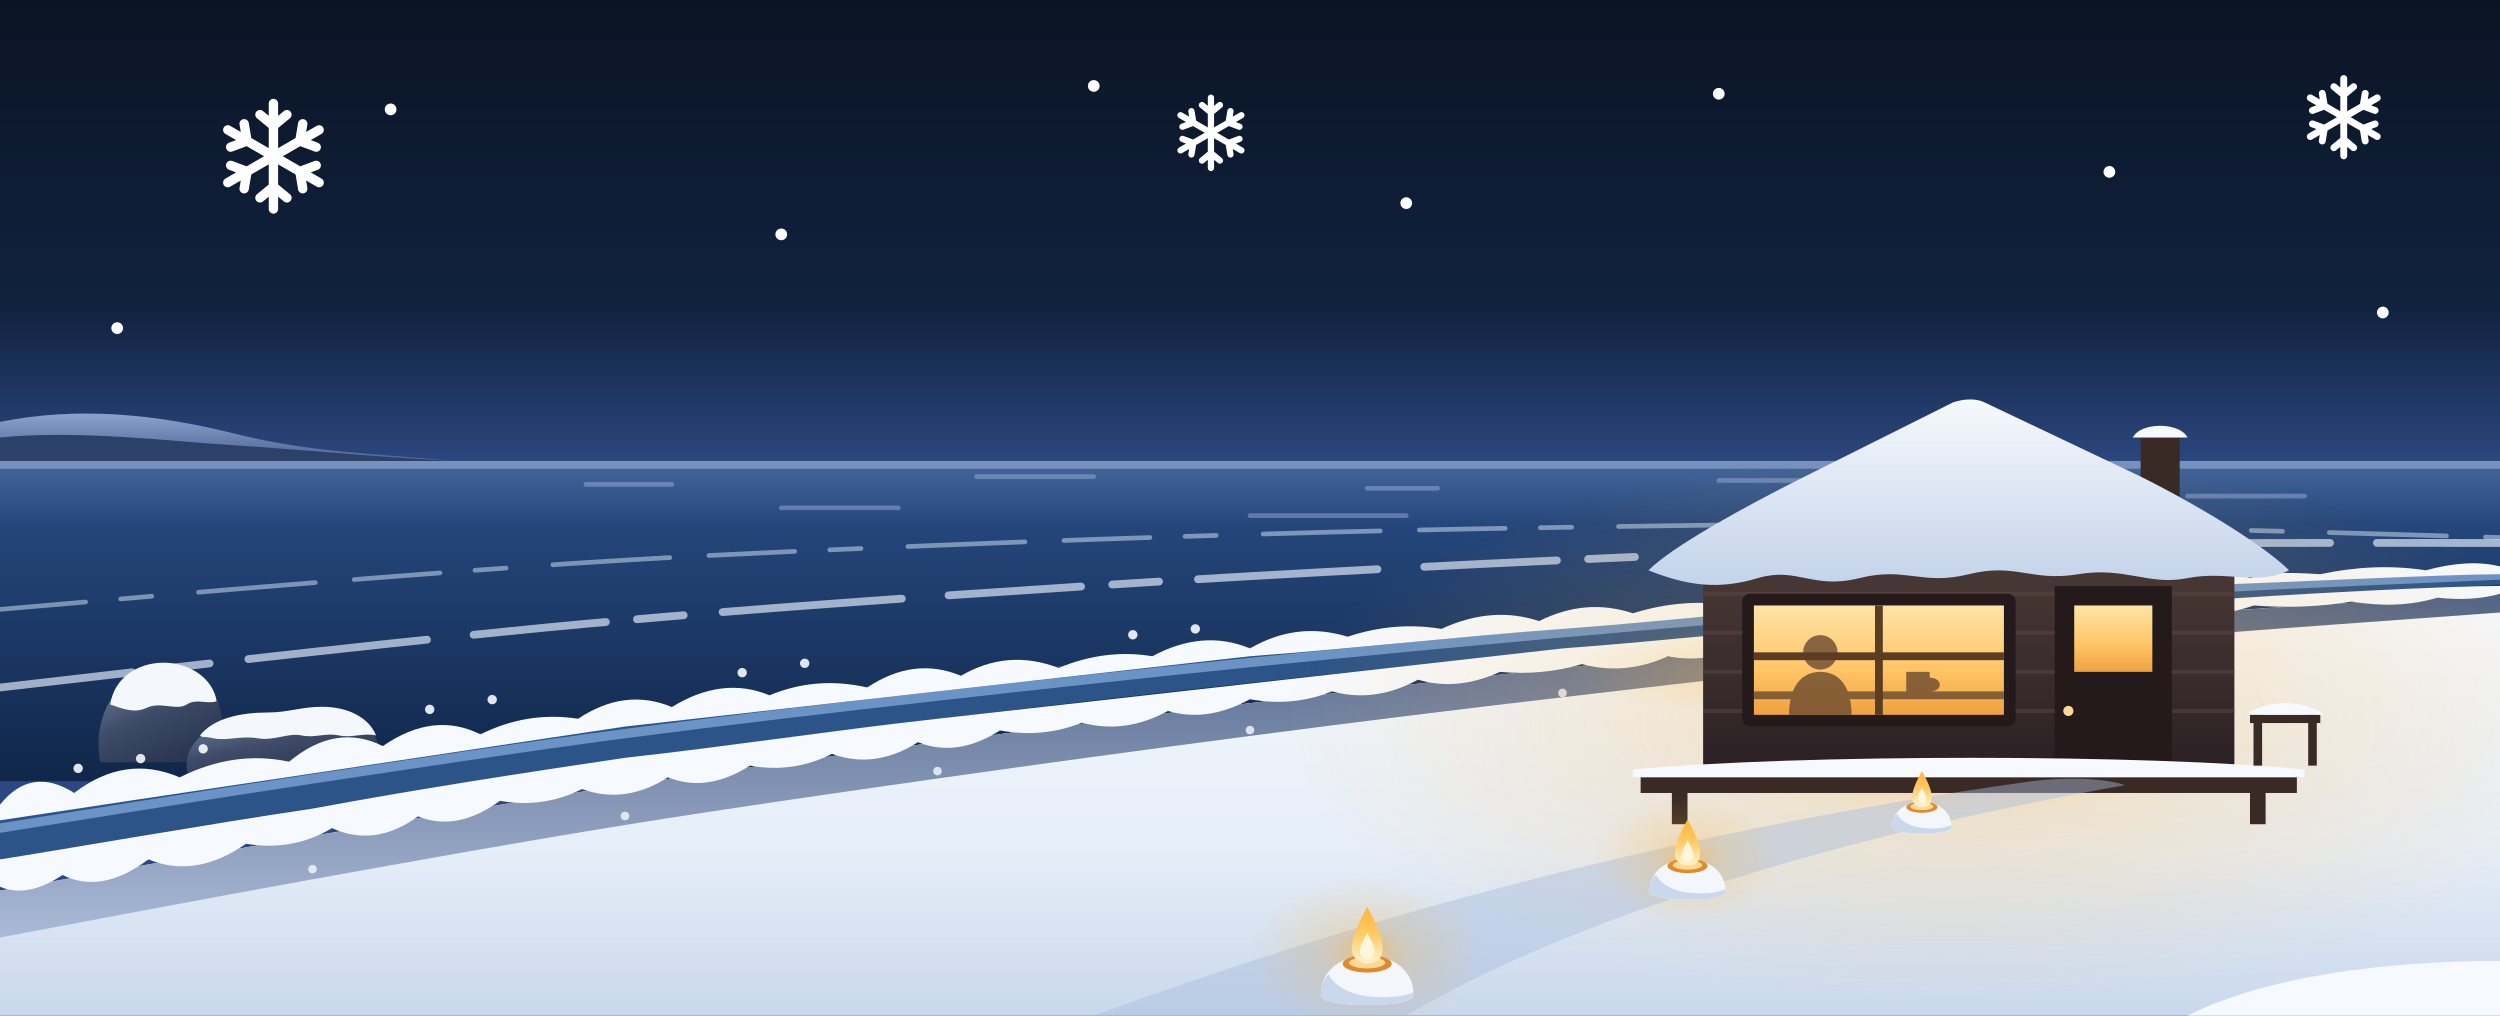
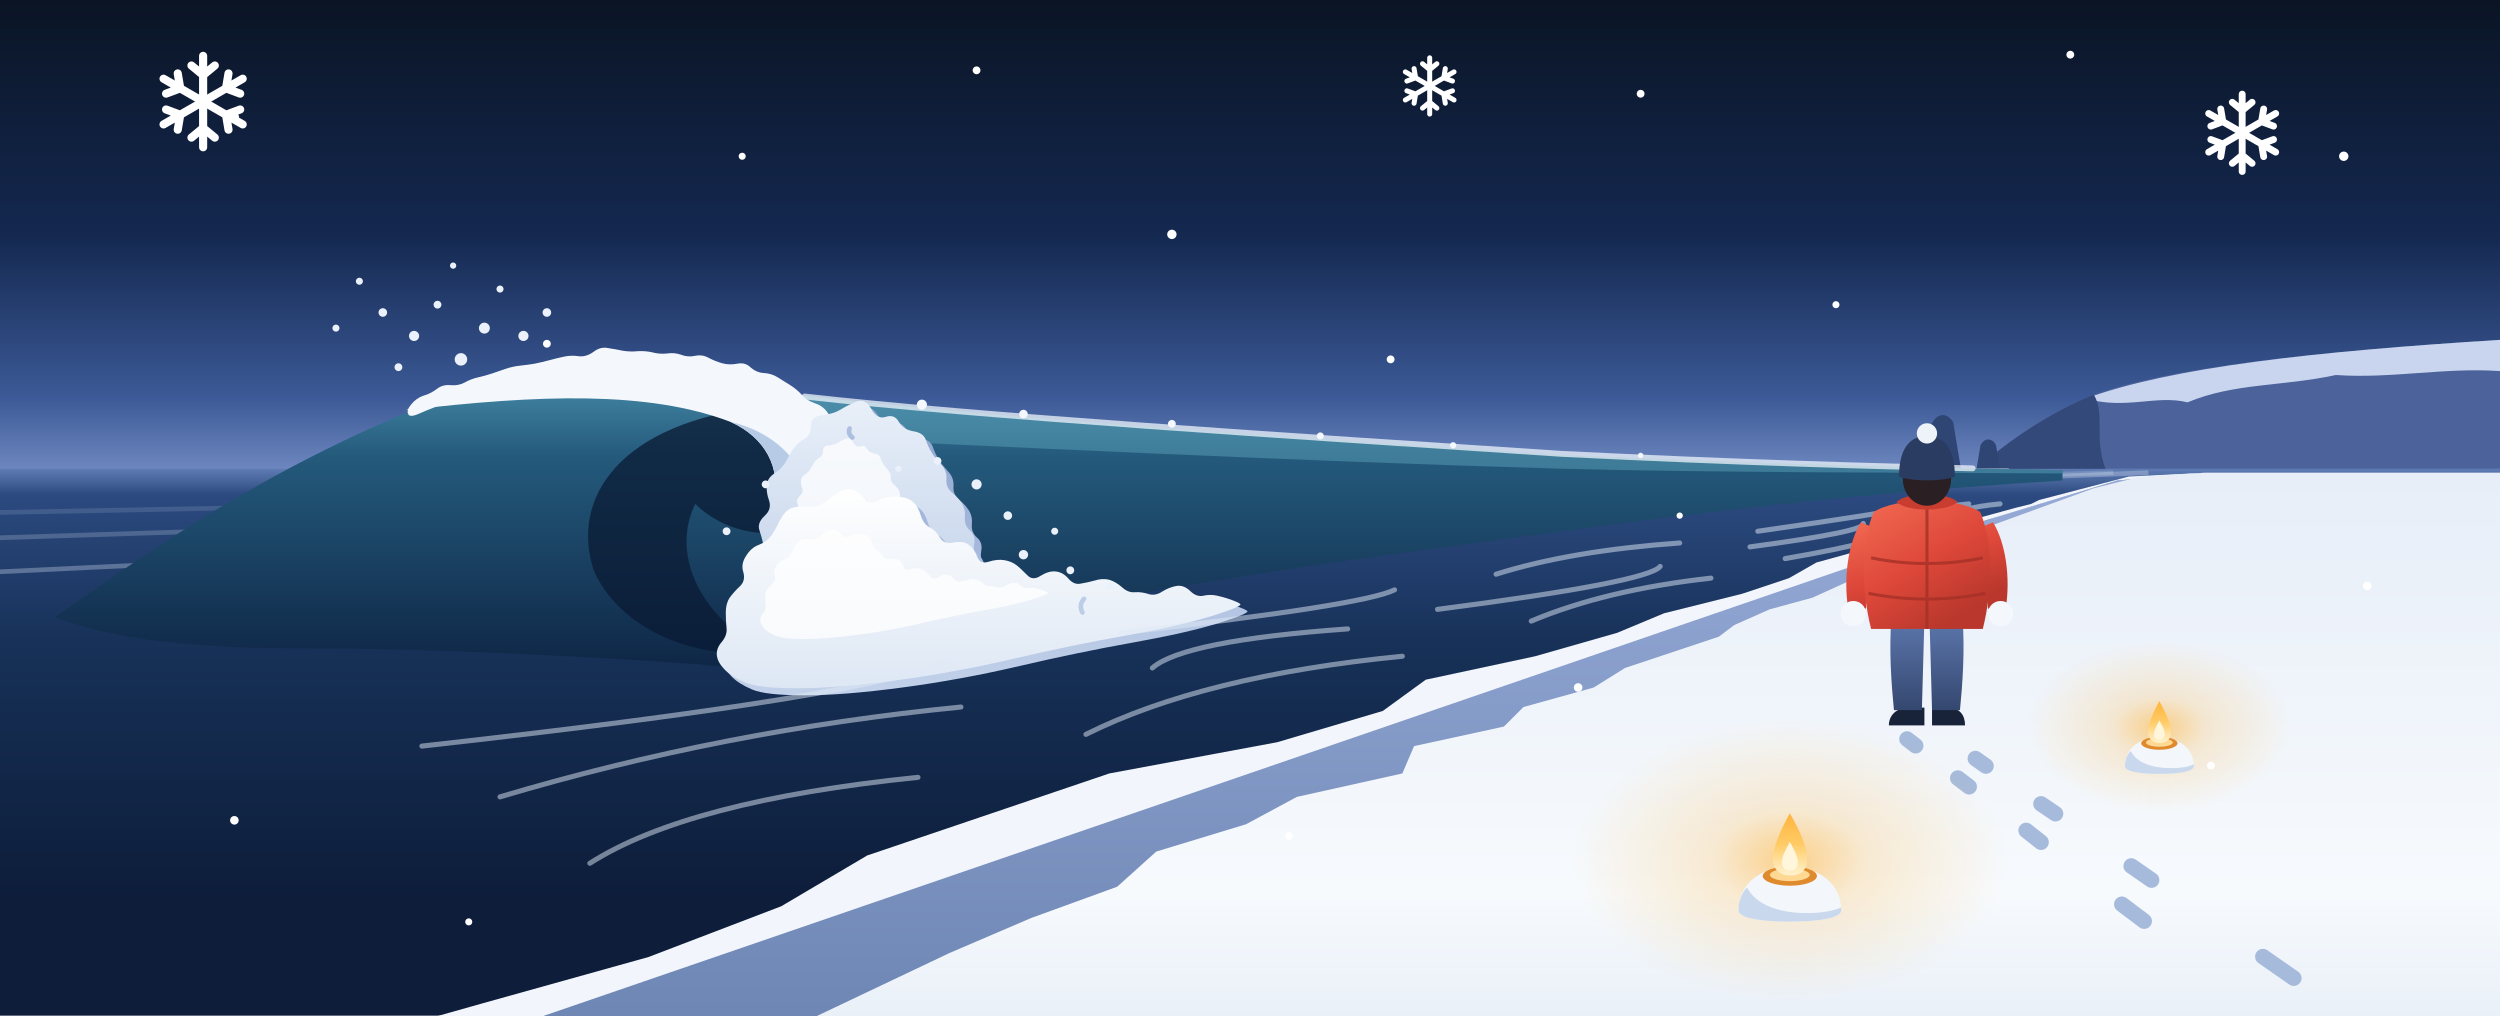
<svg xmlns="http://www.w3.org/2000/svg" viewBox="0 0 640 260" aria-hidden="true" focusable="false">
  <defs>
-     <linearGradient id="sea-sky" x2="0" y2="1">
+     <linearGradient id="sea-sky" x2="0" y2="120" gradientUnits="userSpaceOnUse">
      <stop offset="0" stop-color="#0a1424" />
-       <stop offset=".3" stop-color="#11223f" />
-       <stop offset=".46" stop-color="#2c4880" />
+       <stop offset=".5" stop-color="#142850" />
+       <stop offset=".85" stop-color="#3c5a97" />
+       <stop offset="1" stop-color="#6d86bf" />
    </linearGradient>
-     <linearGradient id="sea-sea" x2="0" y2="1">
-       <stop offset="0" stop-color="#46679c" />
-       <stop offset=".2" stop-color="#24467a" />
-       <stop offset="1" stop-color="#10264a" />
+     <linearGradient id="sea-sea" x2="0" y1="120" y2="230" gradientUnits="userSpaceOnUse">
+       <stop offset="0" stop-color="#5f7bb4" />
+       <stop offset=".06" stop-color="#2c4a80" />
+       <stop offset=".4" stop-color="#173158" />
+       <stop offset="1" stop-color="#0d1d3a" />
    </linearGradient>
-     <linearGradient id="sea-cape" x2="0" y2="1">
-       <stop offset="0" stop-color="#8ca2cc" />
-       <stop offset="1" stop-color="#4c6496" />
+     <linearGradient id="sea-face" x2="0" y1="94" y2="170" gradientUnits="userSpaceOnUse">
+       <stop offset="0" stop-color="#4a8fac" />
+       <stop offset=".3" stop-color="#245a7c" />
+       <stop offset="1" stop-color="#0f2747" />
    </linearGradient>
-     <linearGradient id="sea-beach" x2="0" y2="1">
-       <stop offset="0" stop-color="#f6f9fd" />
-       <stop offset=".6" stop-color="#e6eef8" />
+     <linearGradient id="sea-wet" x2="0" y2="1">
+       <stop offset="0" stop-color="#97abd8" />
+       <stop offset="1" stop-color="#56719f" />
+     </linearGradient>
+     <linearGradient id="sea-snow" x2="0" y2="1">
+       <stop offset="0" stop-color="#e7eef8" />
+       <stop offset=".5" stop-color="#f7fafd" />
      <stop offset="1" stop-color="#c9d8ec" />
    </linearGradient>
-     <linearGradient id="sea-wet" x2="0" y2="1">
-       <stop offset="0" stop-color="#4f6286" />
-       <stop offset="1" stop-color="#a9b9d6" />
+     <linearGradient id="sea-l" x2="0" y2="1">
+       <stop offset="0" stop-color="#ffffff" />
+       <stop offset="1" stop-color="#e2ebf6" />
    </linearGradient>
-     <linearGradient id="sea-wood" x2="0" y2="1">
-       <stop offset="0" stop-color="#4a3a36" />
-       <stop offset="1" stop-color="#2a2024" />
+     <linearGradient id="sea-s" x2="0" y2="1">
+       <stop offset="0" stop-color="#b9cbe6" />
+       <stop offset="1" stop-color="#dce6f3" />
    </linearGradient>
-     <linearGradient id="sea-roof" x2="0" y2="1">
-       <stop offset="0" stop-color="#f6f9fd" />
-       <stop offset="1" stop-color="#c3d3ea" />
+     <linearGradient id="sea-jacket" x2=".6" y2="1">
+       <stop offset="0" stop-color="#f26a52" />
+       <stop offset=".55" stop-color="#de483a" />
+       <stop offset="1" stop-color="#b9372c" />
    </linearGradient>
-     <linearGradient id="sea-win" x2="0" y2="1">
-       <stop offset="0" stop-color="#ffe4a6" />
-       <stop offset=".6" stop-color="#ffc464" />
-       <stop offset="1" stop-color="#f0a040" />
-     </linearGradient>
-     <linearGradient id="sea-rock" x2=".6" y2="1">
-       <stop offset="0" stop-color="#7d8fae" />
-       <stop offset=".55" stop-color="#3e4c69" />
-       <stop offset="1" stop-color="#2a3550" />
+     <linearGradient id="sea-pants" x2="0" y2="1">
+       <stop offset="0" stop-color="#5d77ad" />
+       <stop offset="1" stop-color="#34476f" />
    </linearGradient>
    <radialGradient id="sea-glow">
      <stop offset="0" stop-color="#ffb43c" stop-opacity=".6" />
      <stop offset=".35" stop-color="#ffb43c" stop-opacity=".22" />
      <stop offset="1" stop-color="#ffb43c" stop-opacity="0" />
    </radialGradient>
    <linearGradient id="sea-flame" x2="0" y2="1">
      <stop offset="0" stop-color="#ffb43c" />
      <stop offset=".5" stop-color="#ffcb66" />
      <stop offset="1" stop-color="#fff3cf" />
    </linearGradient>
    <symbol id="sea-x" viewBox="-10 -10 20 20">
      <path id="sea-arm" d="M0-9V9M-2.3-7.1 0-5.2 2.3-7.1M-2.3 7.1 0 5.2 2.3 7.1" />
      <use href="#sea-arm" transform="rotate(60)" />
      <use href="#sea-arm" transform="rotate(120)" />
    </symbol>
    <g id="sea-cd">
      <path fill="#f3f7fc" d="M-18 4C-18-4-12-11 0-11S18-4 18 4C18 7 9 8 0 8S-18 7-18 4Z" />
      <path fill="#c9d8ec" d="M-18 4C-18 1-17-2-15-4C-12 2-4 5 6 5C12 5 16 4 18 3V4C18 7 9 8 0 8S-18 7-18 4Z" />
      <ellipse cy="-8" rx="9.5" ry="3.4" fill="#e08a2e" />
      <ellipse cy="-8.4" rx="7" ry="2.2" fill="#ffd894" />
      <path fill="url(#sea-flame)" d="M0-30C3.4-24 6-18.5 6-14S3.4-8.2 0-8.2-6-10.4-6-14-3.4-24 0-30Z" />
      <path fill="#fff6dc" d="M0-20C1.6-17 2.8-14.8 2.8-12.8S1.5-9.8 0-9.8-2.8-10.9-2.8-12.8-1.6-17 0-20Z" />
    </g>
-     <symbol id="sea-ra" viewBox="0 0 60 30" preserveAspectRatio="none">
-       <path fill="url(#sea-rock)" d="M3 29C0 22 4 13 14 9C22 6 30 7 38 5C48 3 57 9 59 18C60 24 58 28 55 29Z" />
-       <path fill="#f4f8fd" d="M6 14C10 8 18 6 26 6C32 6 36 4 42 4C50 4 56 8 58 14C54 13 51 15 47 14S40 15 36 14 28 16 23 15 14 16 10 15 7 15 6 14Z" />
-     </symbol>
-     <symbol id="sea-rb" viewBox="0 0 40 34" preserveAspectRatio="none">
-       <path fill="url(#sea-rock)" d="M2 33C0 24 3 12 12 6S28 2 34 8C39 14 40 24 38 33Z" />
-       <path fill="#f4f8fd" d="M5 15C6 7 13 2 21 2S36 7 37 14C34 15 31 13 28 15S20 14 16 16 8 16 5 15Z" />
-     </symbol>
+     <path id="sea-q" d="M197.8 148.2Q196.5 146.3 197.1 144.6Q197.6 142.9 197.2 141.1Q196.8 139.3 196.2 137.5Q195.6 135.7 197.5 133.9Q199.4 132.2 198.7 130Q197.9 127.8 198.1 125.9Q198.3 124.1 200.2 122.9Q202 121.7 203.1 119.8Q204.1 117.8 205.1 116.4Q206.2 115 207.8 114.1Q209.4 113.2 209.4 110.8Q209.3 108.4 212.3 108.1Q215.3 107.7 216.9 106.7Q218.5 105.7 220.8 104.7Q223.2 103.6 224.8 106.4Q226.4 109.3 228.6 108.5Q230.8 107.8 231.9 109.8Q233.1 111.8 235.6 112.2Q238.2 112.6 238.8 114.4Q239.4 116.2 240.4 117.8Q241.4 119.3 242.8 120.8Q244.2 122.3 244.1 124.4Q243.9 126.5 245.4 127.8Q247 129.1 248 130.6Q249 132.2 248.8 134.2Q248.6 136.3 250.1 137.6Q251.6 138.9 251.2 141Q250.9 143.1 251.4 144.6Q252 146 246 149Q240 152 227 153Q214 154 206.5 152Q199 150 197.8 148.2Z" />
+     <linearGradient id="sea-ql" x1="0" x2="0" y1="103.6" y2="154" gradientUnits="userSpaceOnUse">
+       <stop offset="0" stop-color="#e9f0f9" />
+       <stop offset="1" stop-color="#c4d3ea" />
+     </linearGradient>
+     <linearGradient id="sea-qs" x1="0" x2="0" y1="103.6" y2="154" gradientUnits="userSpaceOnUse">
+       <stop offset="0" stop-color="#8ea5d0" />
+       <stop offset="1" stop-color="#aec0e0" />
+     </linearGradient>
+     <path id="sea-b" d="M187.2 173.1Q185.4 171.2 185.3 169.4Q185.2 167.7 186.6 166.1Q188 164.4 187.8 162.6Q187.6 160.8 187.6 158.6Q187.6 156.3 188.6 154.8Q189.7 153.3 191.2 151.9Q192.7 150.5 192.1 148.3Q191.4 146.2 192.8 144.1Q194.1 142 196 141.3Q197.9 140.6 199.1 139.1Q200.2 137.7 201.4 135.1Q202.7 132.6 204.3 131.9Q205.9 131.3 207.9 131.6Q210 131.8 211.6 131.1Q213.1 130.3 215.5 128.5Q217.9 126.7 219.7 127.1Q221.4 127.4 223 129.3Q224.6 131.2 226.4 130.1Q228.3 128.9 231.2 128.9Q234 129 235.4 130.2Q236.8 131.3 237.5 133.7Q238.2 136 239.8 136.8Q241.5 137.7 242.4 139.4Q243.4 141.2 245.9 140.7Q248.5 140.2 249.9 141.3Q251.3 142.4 252 144.4Q252.7 146.3 254.9 145.6Q257.1 144.9 258.9 145.2Q260.7 145.5 261.9 146.4Q263.1 147.3 264.6 148.9Q266.1 150.6 268.2 149.2Q270.3 147.9 272.1 148.1Q273.9 148.3 275.3 149.9Q276.7 151.6 278.5 151.2Q280.3 150.9 282.1 150.4Q284 149.8 285.7 150.2Q287.4 150.7 289 152.1Q290.6 153.6 292.4 153.4Q294.1 153.3 295.9 153.9Q297.6 154.4 299.4 153.2Q301.2 152.1 303 151.8Q304.8 151.5 306.5 153.1Q308.1 154.7 309.9 154.3Q311.7 153.9 313.4 154.3Q315.2 154.7 316.9 155.3Q318.6 155.9 319.3 156.4Q320 157 312 159.5Q304 162 290 164.5Q276 167 261 170.5Q246 174 231 176Q216 178 206 178Q196 178 192.5 176.5Q189 175 187.2 173.1Z" />
+     <linearGradient id="sea-bl" x1="0" x2="0" y1="126.7" y2="178" gradientUnits="userSpaceOnUse">
+       <stop offset="0" stop-color="#ffffff" />
+       <stop offset="1" stop-color="#dde7f4" />
+     </linearGradient>
+     <linearGradient id="sea-bs" x1="0" x2="0" y1="126.7" y2="178" gradientUnits="userSpaceOnUse">
+       <stop offset="0" stop-color="#9fb4da" />
+       <stop offset="1" stop-color="#c3d2ea" />
+     </linearGradient>
  </defs>
-   <rect width="640" height="260" fill="url(#sea-sky)" />
-   <path stroke="#fff" stroke-width="3" stroke-linecap="round" d="M100 28h0M200 60h0M280 22h0M360 52h0M440 24h0M540 44h0M610 80h0M30 84h0" />
+   <rect width="640" height="121" fill="url(#sea-sky)" />
+   <rect y="120" width="640" height="140" fill="url(#sea-sea)" />
+   <path fill="#4b639a" d="M506 120C514 113 524 106 536 101C556 94 592 90 640 87V120Z" />
+   <path fill="#c9d5ee" d="M534 102C556 94 592 90 640 87V95C626 94 612 97 598 96C584 99 572 98 560 103C552 101 544 105 534 102Z" />
+   <path fill="#33497a" d="M506 120C514 113 524 106 536 101C539 106 536 112 539 120Z" />
+   <path fill="#2f4573" d="M492 120L494 110C495 106 498 105 500 108L502 120ZM506 120L507 114C508 112 510 112 511 114L512 120Z" />
+   <path fill="none" stroke="#dfe9f6" stroke-width="1.2" stroke-linecap="round" opacity=".6" d="M489 120.5h15M505 120.5h9" />
+   <path fill="url(#sea-wet)" d="M-22 312l534-180 30-9 11-1 12-1-11 1-9 1-10 4-15 6-425 210z" />
+   <g fill="none" stroke="#dbe6f6" stroke-width="1.2">
+     <path opacity=".32" d="M-55 149l502-24 103-4" />
+     <path opacity=".22" d="M-42 139l470-15 113-3" />
+     <path opacity=".14" d="M-42 132l568-11" />
+   </g>
+   <path fill="url(#sea-face)" d="M14 158C40 140 78 112 136 94C160 90 180 94 196 100C240 106 330 112 400 116.5C450 118.8 495 119.8 528 120.4L528 123C495 125 450 129 400 136C340 144 280 152 236 164C214 170 196 172 178 170C150 168 110 166 80 166C50 166 30 164 14 158Z" />
+   <path fill="#5aa0b8" opacity=".5" d="M196 100C240 106 330 112 400 116.5C450 118.8 495 119.8 528 120.4L528 121.2C490 121 440 121 400 120C330 118 250 114 206 112Z" />
+   <path fill="#0a1a33" opacity=".75" d="M196 104C208 112 214 124 208 133C200 139 186 137 178 129C172 141 178 157 196 167C176 169 158 160 152 146C146 128 158 108 196 104Z" />
+   <path fill="#f4f8fd" d="M104 105C134 90 184 84 208 104C220 115 222 131 211 137C204 140 197 135 198 128C200 120 196 112 187 108C166 100 138 101 104 105Z" />
+   <path fill="#b8cbe6" d="M211 137C204 140 197 135 198 128C200 120 196 112 187 108C196 110 204 116 206 124C207 130 209 134 211 137Z" />
+   <path fill="#f4f8fd" d="M105.3 103.5Q106.6 101.9 108.4 101.3Q110.2 100.8 111.8 99.6Q113.3 98.4 115.3 98.6Q117.4 98.8 119 97.9Q120.6 97 122.4 96.6Q124.2 96.2 126 95.6Q127.7 95 129.5 94.4Q131.3 93.8 133.2 93.6Q135.1 93.4 136.9 93.1Q138.8 92.7 140.7 92.2Q142.5 91.7 144.4 91.3Q146.3 90.9 148.2 91.2Q150.1 91.4 151.9 90.1Q153.7 88.7 155.6 89.1Q157.6 89.4 159.5 89.8Q161.4 90.1 163.3 89.9Q165.2 89.8 167 90.2Q168.8 90.7 170.7 90.5Q172.6 90.2 174.3 90.8Q176.1 91.5 177.9 91.1Q179.8 90.7 181.4 91.6Q183.1 92.5 184.9 93Q186.7 93.5 188.8 93.1Q190.8 92.7 192.2 94.1Q193.7 95.4 195.6 95.5Q197.5 95.6 199.1 96.6Q200.7 97.6 202.3 98.6Q203.9 99.6 205.2 101Q206.5 102.5 208.5 103.2Q210.5 103.8 211.7 105.4Q212.8 107 213.7 108.5Q214.5 110.1 215.4 111.8Q216.4 113.4 217.2 115.1Q217.9 116.8 218.1 118.8Q218.2 120.7 218.6 122.6Q218.9 124.4 219.2 126.5Q219.6 128.6 219.6 130.6Q219.5 132.7 217.9 134.1Q216.4 135.6 214.2 136.1Q212.1 136.7 211.6 136.8Q211 137 210.3 136.1Q209.7 135.2 212.6 131.9Q215.4 128.6 215.4 123.9Q215.3 119.2 212.4 114.1Q209.6 108.9 203.8 104.6Q198.1 100.2 190.3 97.7Q182.5 95.1 173.6 94.2Q164.6 93.4 155.1 94.1Q145.7 94.8 136.3 96.7Q127 98.6 118.5 101.6Q110.1 104.6 107.5 105.8Q104.9 107 104.5 106Q104 105 105.3 103.5Z" />
+   <path fill="none" stroke="#eef4fb" stroke-width="1.5" stroke-linecap="round" opacity=".75" d="M206 101.5C250 106.5 330 111.6 400 116.2C445 118.4 480 119.4 505 119.9" />
+   <path stroke="#f4f8fd" stroke-width="1.4" stroke-linecap="round" d="M420 116.6h0" />
+   <path stroke="#f4f8fd" stroke-width="1.6" stroke-linecap="round" d="M372 114h0" />
+   <path stroke="#f4f8fd" stroke-width="1.8" stroke-linecap="round" d="M338 111.6h0" />
+   <path stroke="#f4f8fd" stroke-width="2" stroke-linecap="round" d="M300 108.5h0" />
+   <path stroke="#f4f8fd" stroke-width="2.2" stroke-linecap="round" d="M262 106h0" />
+   <path stroke="#f4f8fd" stroke-width="2.6" stroke-linecap="round" d="M236 103.6h0" />
+   <use href="#sea-q" fill="url(#sea-qs)" />
+   <use href="#sea-q" fill="url(#sea-ql)" transform="translate(-1.8 -1.8)" />
+   <use href="#sea-q" fill="#fff" opacity=".75" transform="translate(212 120) scale(0.5) translate(-212 -120)" />
+   <path fill="none" stroke="#97acd6" stroke-width="1.2" stroke-linecap="round" opacity=".7" d="M217.5 109.7Q217 111 218.2 112" />
+   <use href="#sea-b" fill="url(#sea-bs)" />
+   <use href="#sea-b" fill="url(#sea-bl)" transform="translate(-1.8 -1.8)" />
+   <use href="#sea-b" fill="#fff" opacity=".75" transform="translate(206 146) scale(0.55) translate(-206 -146)" />
+   <path fill="none" stroke="#a9bde0" stroke-width="1.2" stroke-linecap="round" opacity=".7" d="M277.5 153.3Q276.1 154.9 277.1 156.8" />
+   <path stroke="#eaf1fa" stroke-width="1.6" stroke-linecap="round" d="M230 120h0" />
+   <path stroke="#eaf1fa" stroke-width="1.8" stroke-linecap="round" d="M270 136h0M284 150h0" />
+   <path stroke="#eaf1fa" stroke-width="2" stroke-linecap="round" d="M196 124h0M240 118h0M186 136h0M274 146h0" />
+   <path stroke="#eaf1fa" stroke-width="2.2" stroke-linecap="round" d="M258 132h0" />
+   <path stroke="#eaf1fa" stroke-width="2.4" stroke-linecap="round" d="M262 142h0" />
+   <path stroke="#eaf1fa" stroke-width="2.6" stroke-linecap="round" d="M250 124h0" />
+   <path stroke="#eaf1fa" stroke-width="1.6" stroke-linecap="round" d="M116 68h0" />
+   <path stroke="#eaf1fa" stroke-width="1.8" stroke-linecap="round" d="M92 72h0M86 84h0M128 74h0" />
+   <path stroke="#eaf1fa" stroke-width="2" stroke-linecap="round" d="M112 78h0M102 94h0" />
+   <path stroke="#eaf1fa" stroke-width="2.2" stroke-linecap="round" d="M98 80h0M140 80h0" />
+   <path stroke="#eaf1fa" stroke-width="2.6" stroke-linecap="round" d="M106 86h0M134 86h0" />
+   <path stroke="#eaf1fa" stroke-width="2.8" stroke-linecap="round" d="M124 84h0" />
+   <path stroke="#eaf1fa" stroke-width="3.2" stroke-linecap="round" d="M118 92h0" />
+   <path fill="none" stroke="#dfe9f6" stroke-width="1.3" stroke-linecap="round" opacity=".5" d="M151 221Q176 205 235 199M278 188Q308 173 359 168M392 159Q411 151 438 148M457 143Q486 138 486 135M498 133Q501 130 512 129M128 204Q185 187 246 181M295 171Q303 164 345 161M368 156Q422 149 425 145M448 140Q478 136 477 134M484 133Q493 130 504 129M108 191Q225 178 243 169M287 162Q349 155 357 151M383 147Q402 141 430 139M450 136Q485 131 488 130" />
+   <path fill="#f2f6fc" d="M-25 295l45-14 57-11 46-13 43-12 34-13 22-13 62-21 43-8 27-8 11-8 28-6 21-6 12-5 20-5 12-4 7-4 29-8 22-6 4-1 2-1 23-6 20-1-12 1-11 1-33 10-521 179z" />
+   <path fill="url(#sea-snow)" d="M7 337l34-10 28-11 14-15 24-11 36-9 23-10 37-8 40-19 21-9 22-8 10-9 23-7 13-7 27-6 3-7 23-5 5-5 18-5 8-5 24-8 4-3 9-4 11-3 11-5 9-3 8-4 44-16 12-3 17-1 135 0 0 149-693 0z" />
+   <g stroke="#a6bbdb" stroke-linecap="round">
+     <path stroke-width="4" d="M587.2 250.4L579.3 244.9M548.9 235.8L543.2 231.5M550.8 225.3L545.6 221.7M522.5 215.6L518.7 212.6M526.2 208.3L522.5 205.8M504.1 201.4L501.2 199.2M508.4 196.1L505.7 194.2M490.4 190.9L488.2 189.2" />
+   </g>
+   <g transform="translate(493.3 185.7) scale(.65)">
+     <path fill="#18233a" d="M-15 0C-15-4-12-7-7-7H-1V0ZM2 0V-7H8C13-7 15-4 15 0Z" />
+     <path fill="url(#sea-pants)" d="M-14-42C-15-30-14-16-13-6H-2L-1-42ZM1-42 2-6H13C14-16 15-30 14-42Z" />
+     <path fill="url(#sea-jacket)" d="M-26-80C-31-72-33-58-31-46L-24-46C-24-56-22-68-19-77ZM26-80C31-72 33-58 31-46L24-46C24-56 22-68 19-77Z" />
+     <path fill="url(#sea-jacket)" d="M-21-84C-26-72-26-54-22-38H22C26-54 26-72 21-84C12-90-12-90-21-84Z" />
+     <path fill="none" stroke="#a52f25" stroke-width="1.2" opacity=".8" d="M-22-66C-8-63 8-63 22-66M-23-52C-8-49 8-49 23-52M0-86V-38" />
+     <circle cx="-29" cy="-44" r="5" fill="#f4f8fd" />
+     <circle cx="29" cy="-44" r="5" fill="#f4f8fd" />
+     <path fill="#c93d30" d="M-12-88C-8-92 8-92 12-88C8-84-8-84-12-88Z" />
+     <ellipse cy="-97" rx="9.5" ry="10.5" fill="#2a2024" />
+     <path fill="#2b3c62" d="M-11-98C-11-110-6-114 0-114S11-110 11-98C6-96-6-96-11-98Z" />
+     <circle cy="-115" r="4" fill="#eef3fa" />
+   </g>
+   <ellipse cx="552.8" cy="186.2" rx="34" ry="22" fill="url(#sea-glow)" />
+   <use href="#sea-cd" transform="translate(552.8 194.2) scale(.49)" />
+   <ellipse cx="458.2" cy="220.1" rx="56" ry="36" fill="url(#sea-glow)" />
+   <use href="#sea-cd" transform="translate(458.2 230.1) scale(.73)" />
+   <path stroke="#fff" stroke-width="1.6" stroke-linecap="round" d="M430 132h0" />
+   <path stroke="#fff" stroke-width="1.8" stroke-linecap="round" d="M190 40h0M470 78h0M120 236h0" />
+   <path stroke="#fff" stroke-width="2" stroke-linecap="round" d="M250 18h0M420 24h0M530 14h0M140 88h0M356 92h0M566 196h0M330 214h0" />
+   <path stroke="#fff" stroke-width="2.2" stroke-linecap="round" d="M606 150h0M404 176h0M60 210h0" />
+   <path stroke="#fff" stroke-width="2.4" stroke-linecap="round" d="M60 30h0M300 60h0M600 40h0" />
  <g stroke="#fff" stroke-width="1.6" stroke-linecap="round" fill="none">
-     <use href="#sea-x" x="55" y="25" width="30" height="30" />
-     <use href="#sea-x" x="300" y="24" width="20" height="20" />
-     <use href="#sea-x" x="589" y="19" width="22" height="22" />
+     <use href="#sea-x" x="39" y="13" width="26" height="26" />
+     <use href="#sea-x" x="358" y="14" width="16" height="16" />
+     <use href="#sea-x" x="563" y="23" width="22" height="22" />
  </g>
-   <path fill="url(#sea-sea)" d="M0 118H640V200H0Z" />
-   <path fill="#b4c5e6" opacity=".45" d="M0 118H640V120H0Z" />
-   <path fill="#2c4068" d="M0 108C20 104 40 106 60 111S96 116 116 118H0Z" />
-   <path fill="url(#sea-cape)" d="M0 108C20 104 40 106 60 111S96 116 116 118C96 117 76 115 60 114S20 110 0 112Z" />
-   <path fill="none" stroke="#9fb6de" stroke-width="1.2" stroke-linecap="round" opacity=".45" d="M150 124h22M250 122h30M350 125h18M440 123h26M200 130h30M320 132h40M480 129h24M560 127h30" />
-   <path fill="none" stroke="#c9d8ee" stroke-width="1.2" stroke-linecap="round" stroke-dasharray="22 9 8 12 30 10" opacity=".55" d="M0 156C13.3 154.9 53.3 151.3 80 149.2C106.7 147.1 133.3 145 160 143.4C186.7 141.8 213.3 140.7 240 139.6C266.7 138.5 293.3 137.6 320 136.8C346.7 136 373.3 135.4 400 135C426.7 134.6 453.3 134.1 480 134.2C506.7 134.3 533.3 134.8 560 135.4C586.7 136 626.7 137.2 640 137.6" />
-   <path fill="none" stroke="#dbe6f5" stroke-width="2" stroke-linecap="round" stroke-dasharray="34 8 12 10 46 12" opacity=".7" d="M0 176C13.3 174.5 53.3 169.8 80 166.9C106.7 164 133.3 161.1 160 158.8C186.7 156.4 213.3 154.5 240 152.6C266.7 150.8 293.3 149 320 147.5C346.7 146 373.3 144.6 400 143.4C426.7 142.2 453.3 141 480 140.2C506.7 139.5 533.3 139.3 560 139.1C586.7 138.9 626.7 139 640 139" />
-   <use href="#sea-rb" x="24" y="168" width="34" height="28" />
-   <use href="#sea-ra" x="46" y="178" width="52" height="22" />
-   <path fill="#2c5488" d="M0 206C13.3 204 53.3 197.8 80 193.9C106.7 190.1 133.3 186.2 160 182.8C186.7 179.5 213.3 176.6 240 173.8C266.7 170.9 293.3 168.2 320 165.7C346.7 163.2 373.3 160.8 400 158.6C426.7 156.4 453.3 154.2 480 152.6C506.7 150.9 533.3 149.7 560 148.5C586.7 147.3 626.7 145.9 640 145.4L640 149.6C626.7 150.3 586.7 152.3 560 153.9C533.3 155.5 506.7 157.1 480 159.2C453.3 161.3 426.7 163.9 400 166.5C373.3 169.1 346.7 171.9 320 174.8C293.3 177.7 266.7 180.8 240 184.1C213.3 187.4 186.7 190.6 160 194.4C133.3 198.2 106.7 202.4 80 206.7C53.3 211 13.3 217.8 0 220Z" />
-   <path fill="none" stroke="#7aa3d6" stroke-width="2.4" stroke-linecap="round" opacity=".8" d="M0 212C13.3 209.9 53.3 203.4 80 199.4C106.7 195.4 133.3 191.3 160 187.8C186.7 184.3 213.3 181.2 240 178.2C266.7 175.2 293.3 172.3 320 169.6C346.7 166.9 373.3 164.4 400 162C426.7 159.6 453.3 157.3 480 155.4C506.7 153.5 533.3 152.2 560 150.8C586.7 149.4 626.7 147.8 640 147.2" />
-   <path fill="#f6f9fd" d="M0 206Q8 196 19 203Q32 193 46 199Q60 192 74 195Q86 185 98 191Q111 182 123 188Q135 182 148 184Q160 176 172 181Q185 173 197 178Q209 173 222 176Q234 168 246 173Q258 166 271 171Q283 166 295 168Q308 161 320 166Q332 159 345 163Q357 159 369 161Q382 155 394 159Q406 153 418 157Q431 153 443 155Q455 150 468 153Q480 149 492 152Q505 149 517 150Q529 147 542 149Q554 146 566 148Q580 146 594 147Q608 144 621 146Q632 143 640 145L640 147C627 147 587 149 560 150C533 151 507 153 480 154C453 156 427 159 400 161C373 163 347 166 320 168C293 171 267 174 240 177C213 180 187 183 160 186C133 190 107 194 80 198C53 202 13 208 0 210Z" />
-   <path stroke="#f6f9fd" stroke-width="2.4" stroke-linecap="round" opacity="0.9" d="M20 196.7h0M36 194.2h0M52 191.7h0M110 181.6h0M126 179.1h0M190 172.2h0M206 169.8h0M290 162.5h0M306 161h0" />
-   <path fill="url(#sea-beach)" d="M0 228C13.3 225.7 53.3 218.5 80 214C106.7 209.5 133.3 205 160 201C186.7 197 213.3 193.5 240 190C266.7 186.5 293.3 183.2 320 180C346.7 176.8 373.3 173.8 400 171C426.7 168.2 453.3 165.3 480 163C506.7 160.7 533.3 158.8 560 157C586.7 155.2 626.7 152.8 640 152V260H0Z" />
-   <path fill="url(#sea-wet)" d="M0 228C13.3 225.7 53.3 218.5 80 214C106.7 209.5 133.3 205 160 201C186.7 197 213.3 193.5 240 190C266.7 186.5 293.3 183.2 320 180C346.7 176.8 373.3 173.8 400 171C426.7 168.2 453.3 165.3 480 163C506.7 160.7 533.3 158.8 560 157C586.7 155.2 626.7 152.8 640 152L640 156.8C626.7 157.8 586.7 160.6 560 162.7C533.3 164.8 506.7 167 480 169.6C453.3 172.2 426.7 175.4 400 178.5C373.3 181.6 346.7 184.9 320 188.4C293.3 191.9 266.7 195.5 240 199.3C213.3 203.1 186.7 206.9 160 211.2C133.3 215.5 106.7 220.3 80 225.1C53.3 229.9 13.3 237.5 0 240Z" />
-   <path fill="#f6f9fd" d="M0 220C13 218 53 211 80 207C107 202 133 198 160 194C187 191 213 187 240 184C267 181 293 178 320 175C347 172 373 169 400 166C427 164 453 161 480 159C507 157 533 156 560 154C587 152 627 150 640 150L640 152Q633 154 624 153Q614 156 602 154Q590 156 577 155Q565 159 555 157Q544 160 533 158Q523 161 512 160Q501 164 491 162Q480 166 469 163Q459 167 448 165Q437 170 427 168Q416 173 405 170Q395 173 384 172Q373 177 363 174Q352 180 341 177Q331 181 320 179Q309 185 299 182Q288 188 277 185Q267 189 256 187Q245 194 235 190Q224 197 213 193Q203 198 192 196Q181 203 171 199Q160 206 149 202Q139 207 128 205Q117 213 107 209Q96 217 85 212Q75 218 63 216Q50 225 38 220Q26 229 16 224Q7 230 0 227Z" />
-   <path stroke="#f6f9fd" stroke-width="2.2" stroke-linecap="round" opacity="0.8" d="M80 222.5h0M160 208.9h0M240 197.4h0M320 186.9h0M400 177.4h0M480 168.8h0M560 162.3h0" />
-   <ellipse cx="470" cy="172" rx="70" ry="12" fill="url(#sea-glow)" />
-   <ellipse cx="500" cy="186" rx="170" ry="70" fill="url(#sea-glow)" />
-   <path fill="url(#sea-wood)" d="M436 142H572V198H436Z" />
-   <path fill="none" stroke="#5b4842" stroke-width="1" opacity=".5" d="M436 152H572M436 162H572M436 172H572M436 182H572" />
-   <rect x="446" y="152" width="70" height="34" rx="2" fill="#241a1c" />
-   <rect x="449" y="155" width="64" height="28" fill="url(#sea-win)" />
-   <path fill="#6a4a30" opacity=".8" d="M458 183C458 176 461 172 466 172S474 176 474 183ZM449 177H513V179H449ZM488 172h6v5h-6ZM494 173.5c1.8 0 2.6 1 2.6 1.8S495.8 177 494 177" />
-   <circle cx="466" cy="167" r="4.4" fill="#6a4a30" opacity=".8" />
-   <path fill="none" stroke="#5b3d24" stroke-width="2" d="M481 155V183M449 168H513" />
-   <path fill="#241a1c" d="M526 150H556V198H526Z" />
-   <path fill="url(#sea-win)" d="M531 155H551V172H531Z" />
-   <circle cx="529.5" cy="182" r="1.3" fill="#ffd894" />
-   <path fill="#2f2427" d="M426 146 504 106 582 146 576 148 504 112 432 148Z" />
-   <path fill="#3a2a26" d="M548 112h10v20h-10Z" />
-   <path fill="url(#sea-roof)" d="M422 146C428 140 446 130 462 122L500 103C503 102 506 102 508 103L548 122C564 130 580 140 586 146 578 150 570 146 560 148S544 145 532 147 516 144 504 147 488 145 476 148 460 145 450 148 432 150 422 146Z" />
-   <path fill="#f6f9fd" d="M546 112C548 108 558 108 560 112Z" />
-   <path fill="#3a2a26" d="M420 198H588V203H420ZM428 203h4v8h-4ZM576 203h4v8h-4Z" />
-   <path fill="#f6f9fd" d="M418 197C460 193 550 193 590 197V199H418Z" />
-   <path fill="none" stroke="#3a2a26" stroke-width="2.2" d="M578 196V182M592 196V182M576 184H594" />
-   <path fill="#f6f9fd" d="M575 183C580 179 590 179 595 183Z" />
-   <path fill="#a9bddc" opacity=".45" d="M280 260C340 238 420 214 520 200C528 199 538 199 544 201C470 214 400 236 360 260Z" />
-   <ellipse cx="350" cy="244" rx="30" ry="20" fill="url(#sea-glow)" />
-   <ellipse cx="432" cy="220" rx="24" ry="16" fill="url(#sea-glow)" />
-   <use href="#sea-cd" transform="translate(350 252) scale(.66)" />
-   <use href="#sea-cd" transform="translate(432 226) scale(.54)" />
-   <use href="#sea-cd" transform="translate(492 210) scale(.42)" />
-   <path fill="#f6f9fd" d="M560 260C580 250 610 246 640 246V260Z" />
</svg>
